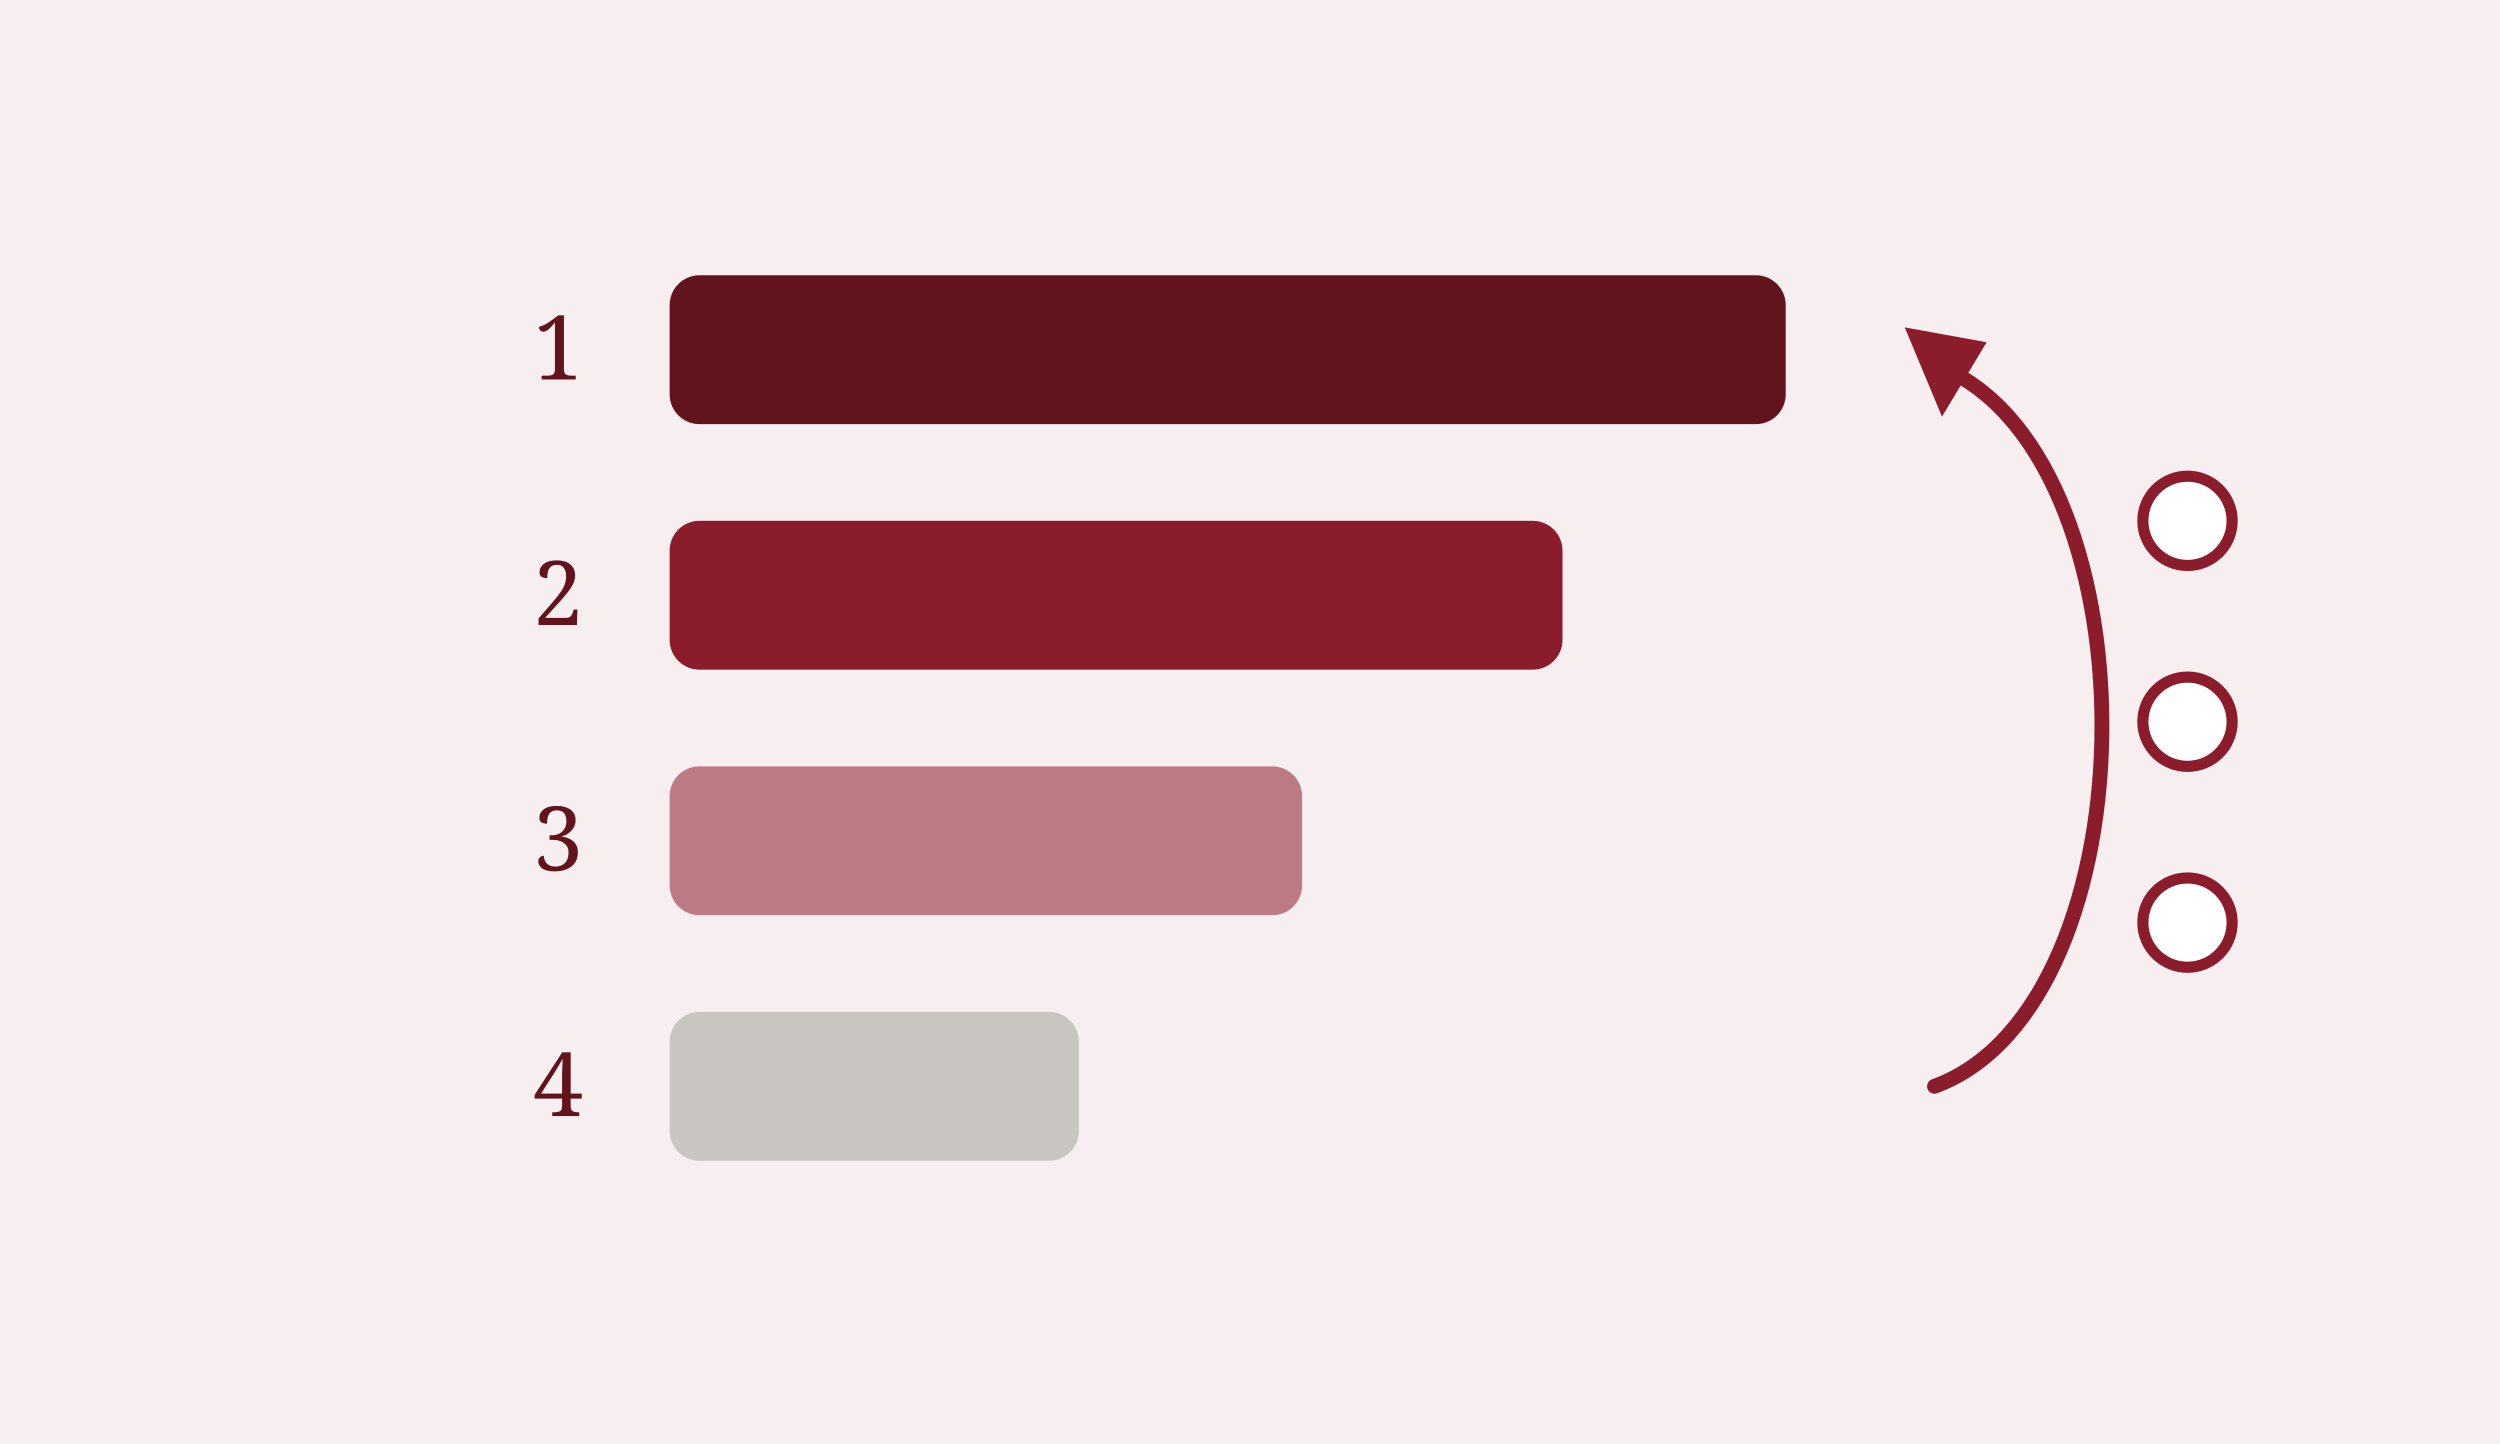
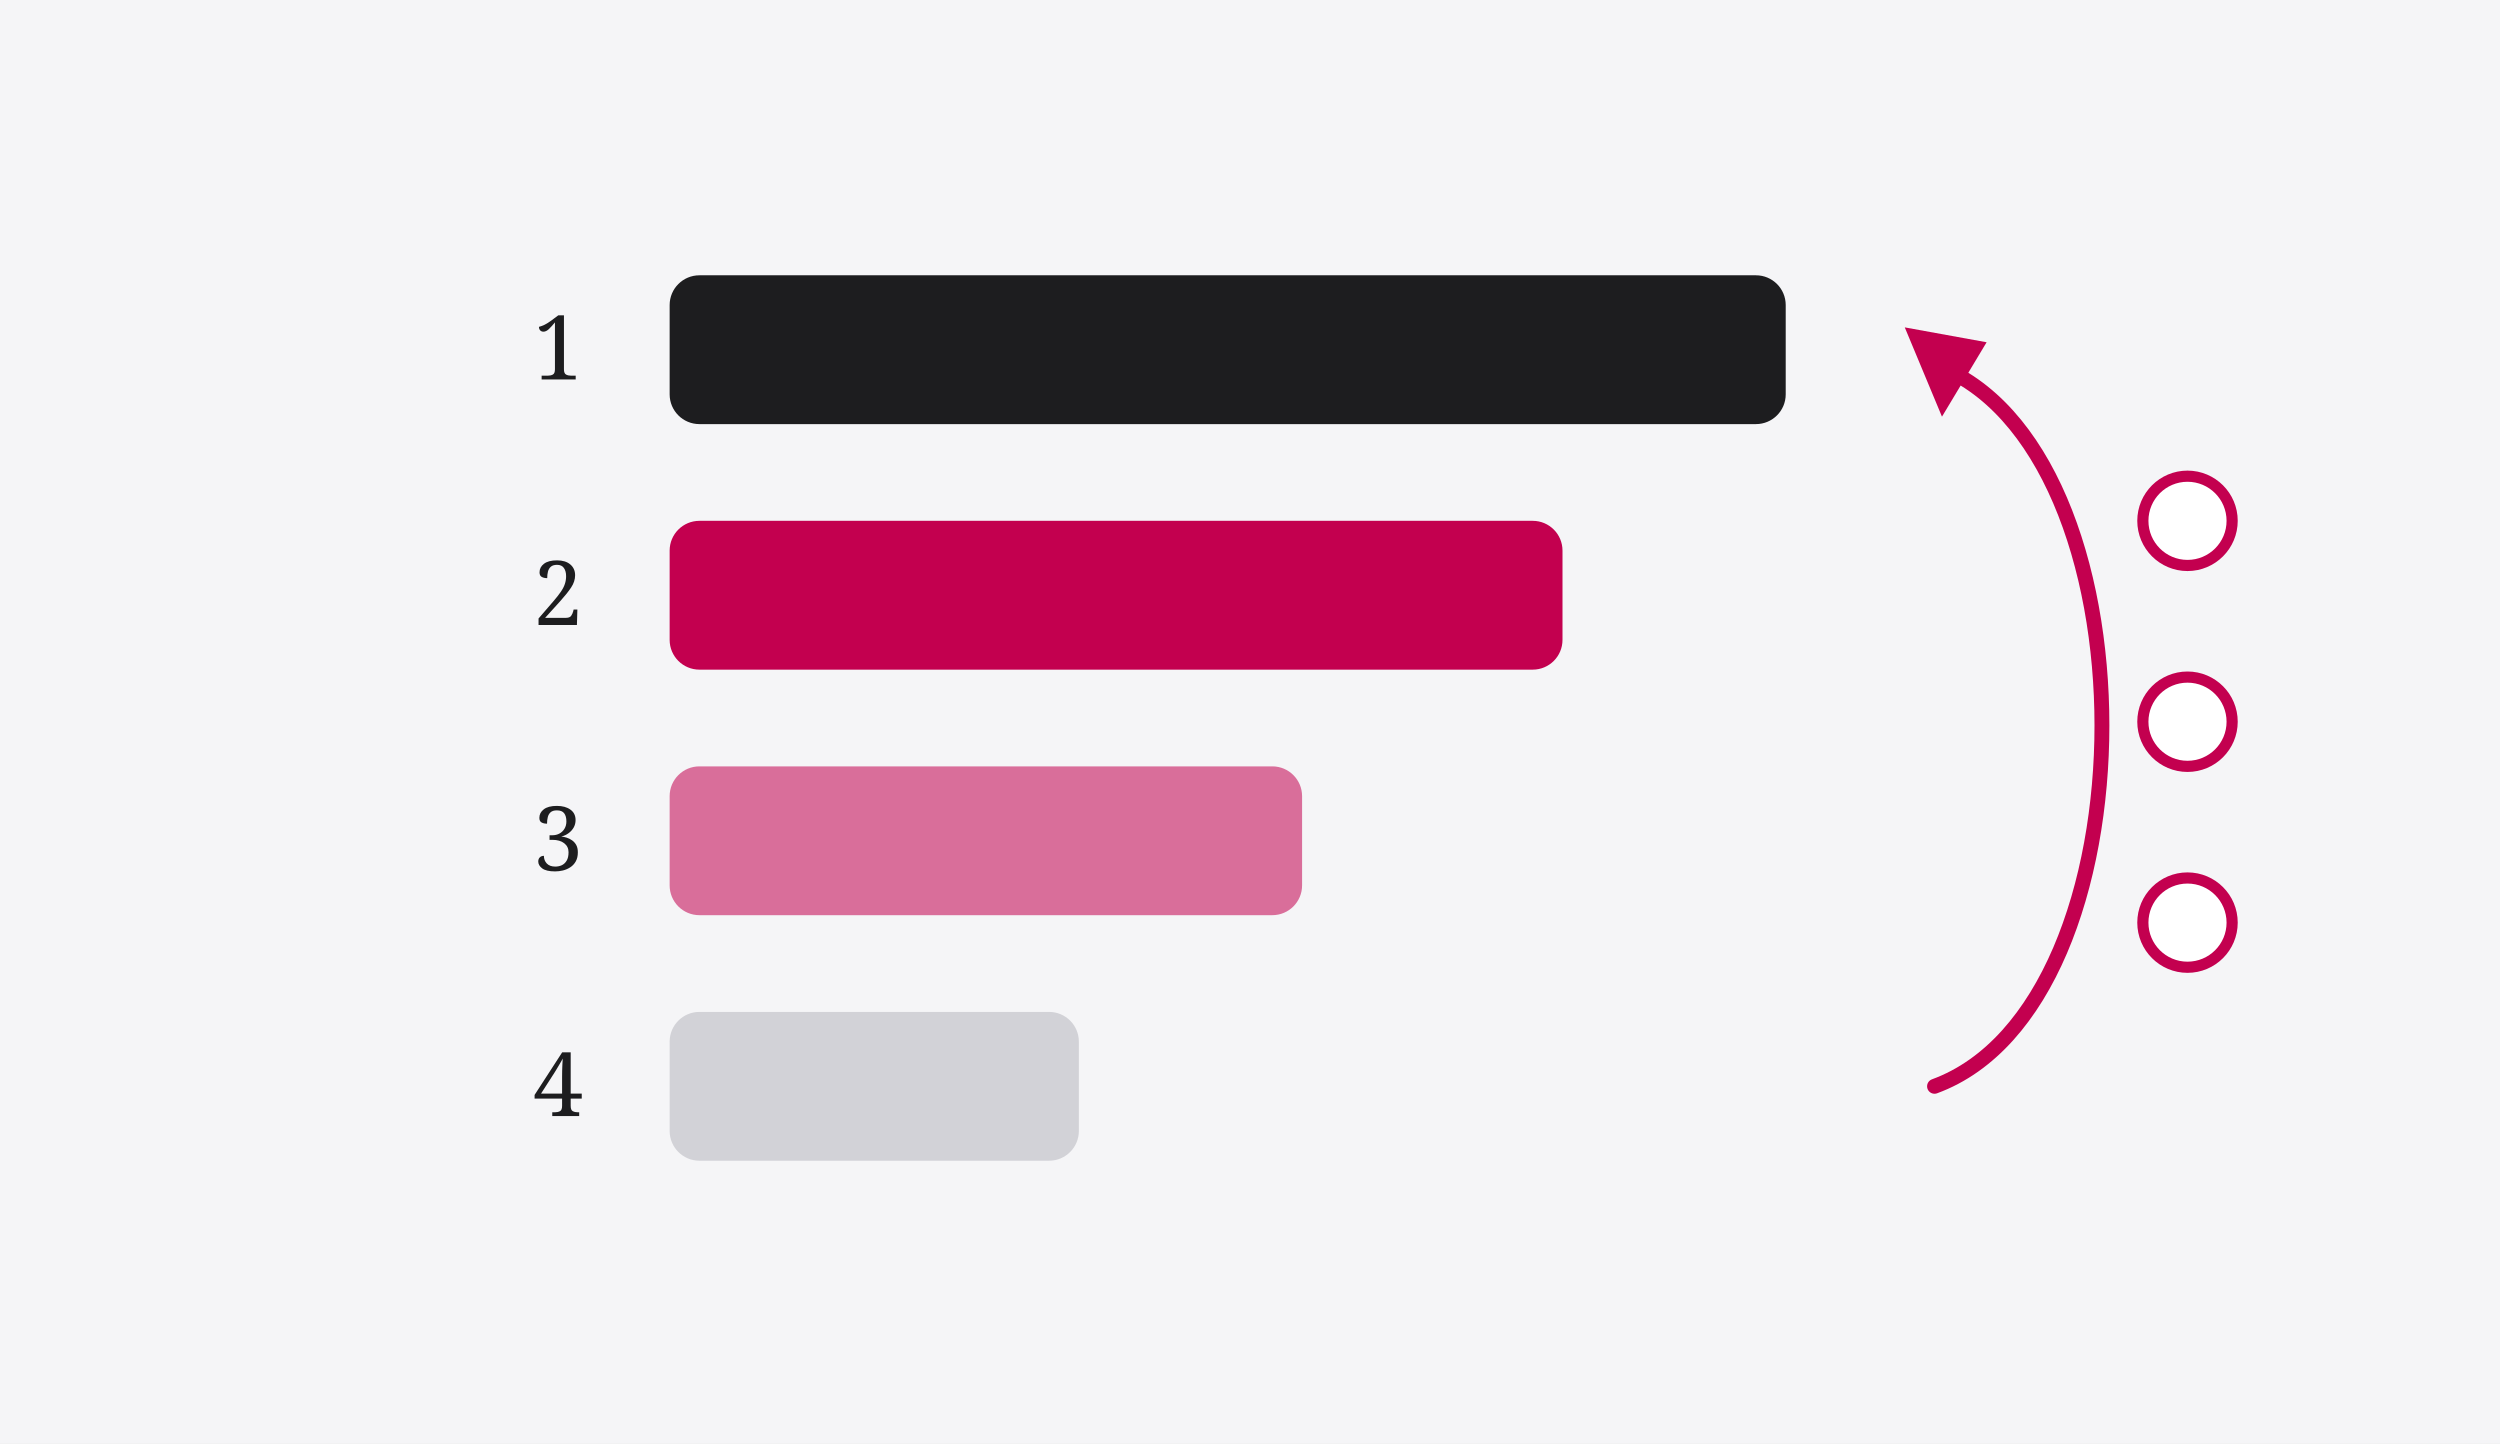
<svg xmlns="http://www.w3.org/2000/svg" viewBox="0 0 672 388" width="672" height="388">
-   <rect width="672" height="388" fill="#f7eef0" />
-   <g font-family="Georgia, serif" font-size="24" fill="#61131e" text-anchor="middle">
+   <rect width="672" height="388" fill="#f5f5f7" />
+   <g font-family="Georgia, serif" font-size="24" fill="#1d1d1f" text-anchor="middle">
    <text x="150" y="102">1</text>
    <text x="150" y="168">2</text>
    <text x="150" y="234">3</text>
    <text x="150" y="300">4</text>
  </g>
-   <rect x="180" y="74" width="300" height="40" rx="8" fill="#61131e" />
-   <rect x="180" y="140" width="240" height="40" rx="8" fill="#8a1c2b" />
-   <rect x="180" y="206" width="170" height="40" rx="8" fill="#8a1c2b" opacity="0.55" />
-   <rect x="180" y="272" width="110" height="40" rx="8" fill="#c9c6c1" />
-   <g stroke="#8a1c2b" stroke-width="4" fill="none" stroke-linecap="round">
+   <rect x="180" y="74" width="300" height="40" rx="8" fill="#1d1d1f" />
+   <rect x="180" y="140" width="240" height="40" rx="8" fill="#c3004f" />
+   <rect x="180" y="206" width="170" height="40" rx="8" fill="#c3004f" opacity="0.55" />
+   <rect x="180" y="272" width="110" height="40" rx="8" fill="#d2d2d7" />
+   <g stroke="#c3004f" stroke-width="4" fill="none" stroke-linecap="round">
    <path d="M520 292 C 580 270, 580 120, 520 98" />
  </g>
-   <path d="M512 88 L 534 92 L 522 112 Z" fill="#8a1c2b" />
-   <g fill="#ffffff" stroke="#8a1c2b" stroke-width="3">
+   <path d="M512 88 L 534 92 L 522 112 Z" fill="#c3004f" />
+   <g fill="#ffffff" stroke="#c3004f" stroke-width="3">
    <circle cx="588" cy="140" r="12" />
    <circle cx="588" cy="194" r="12" />
    <circle cx="588" cy="248" r="12" />
  </g>
</svg>
